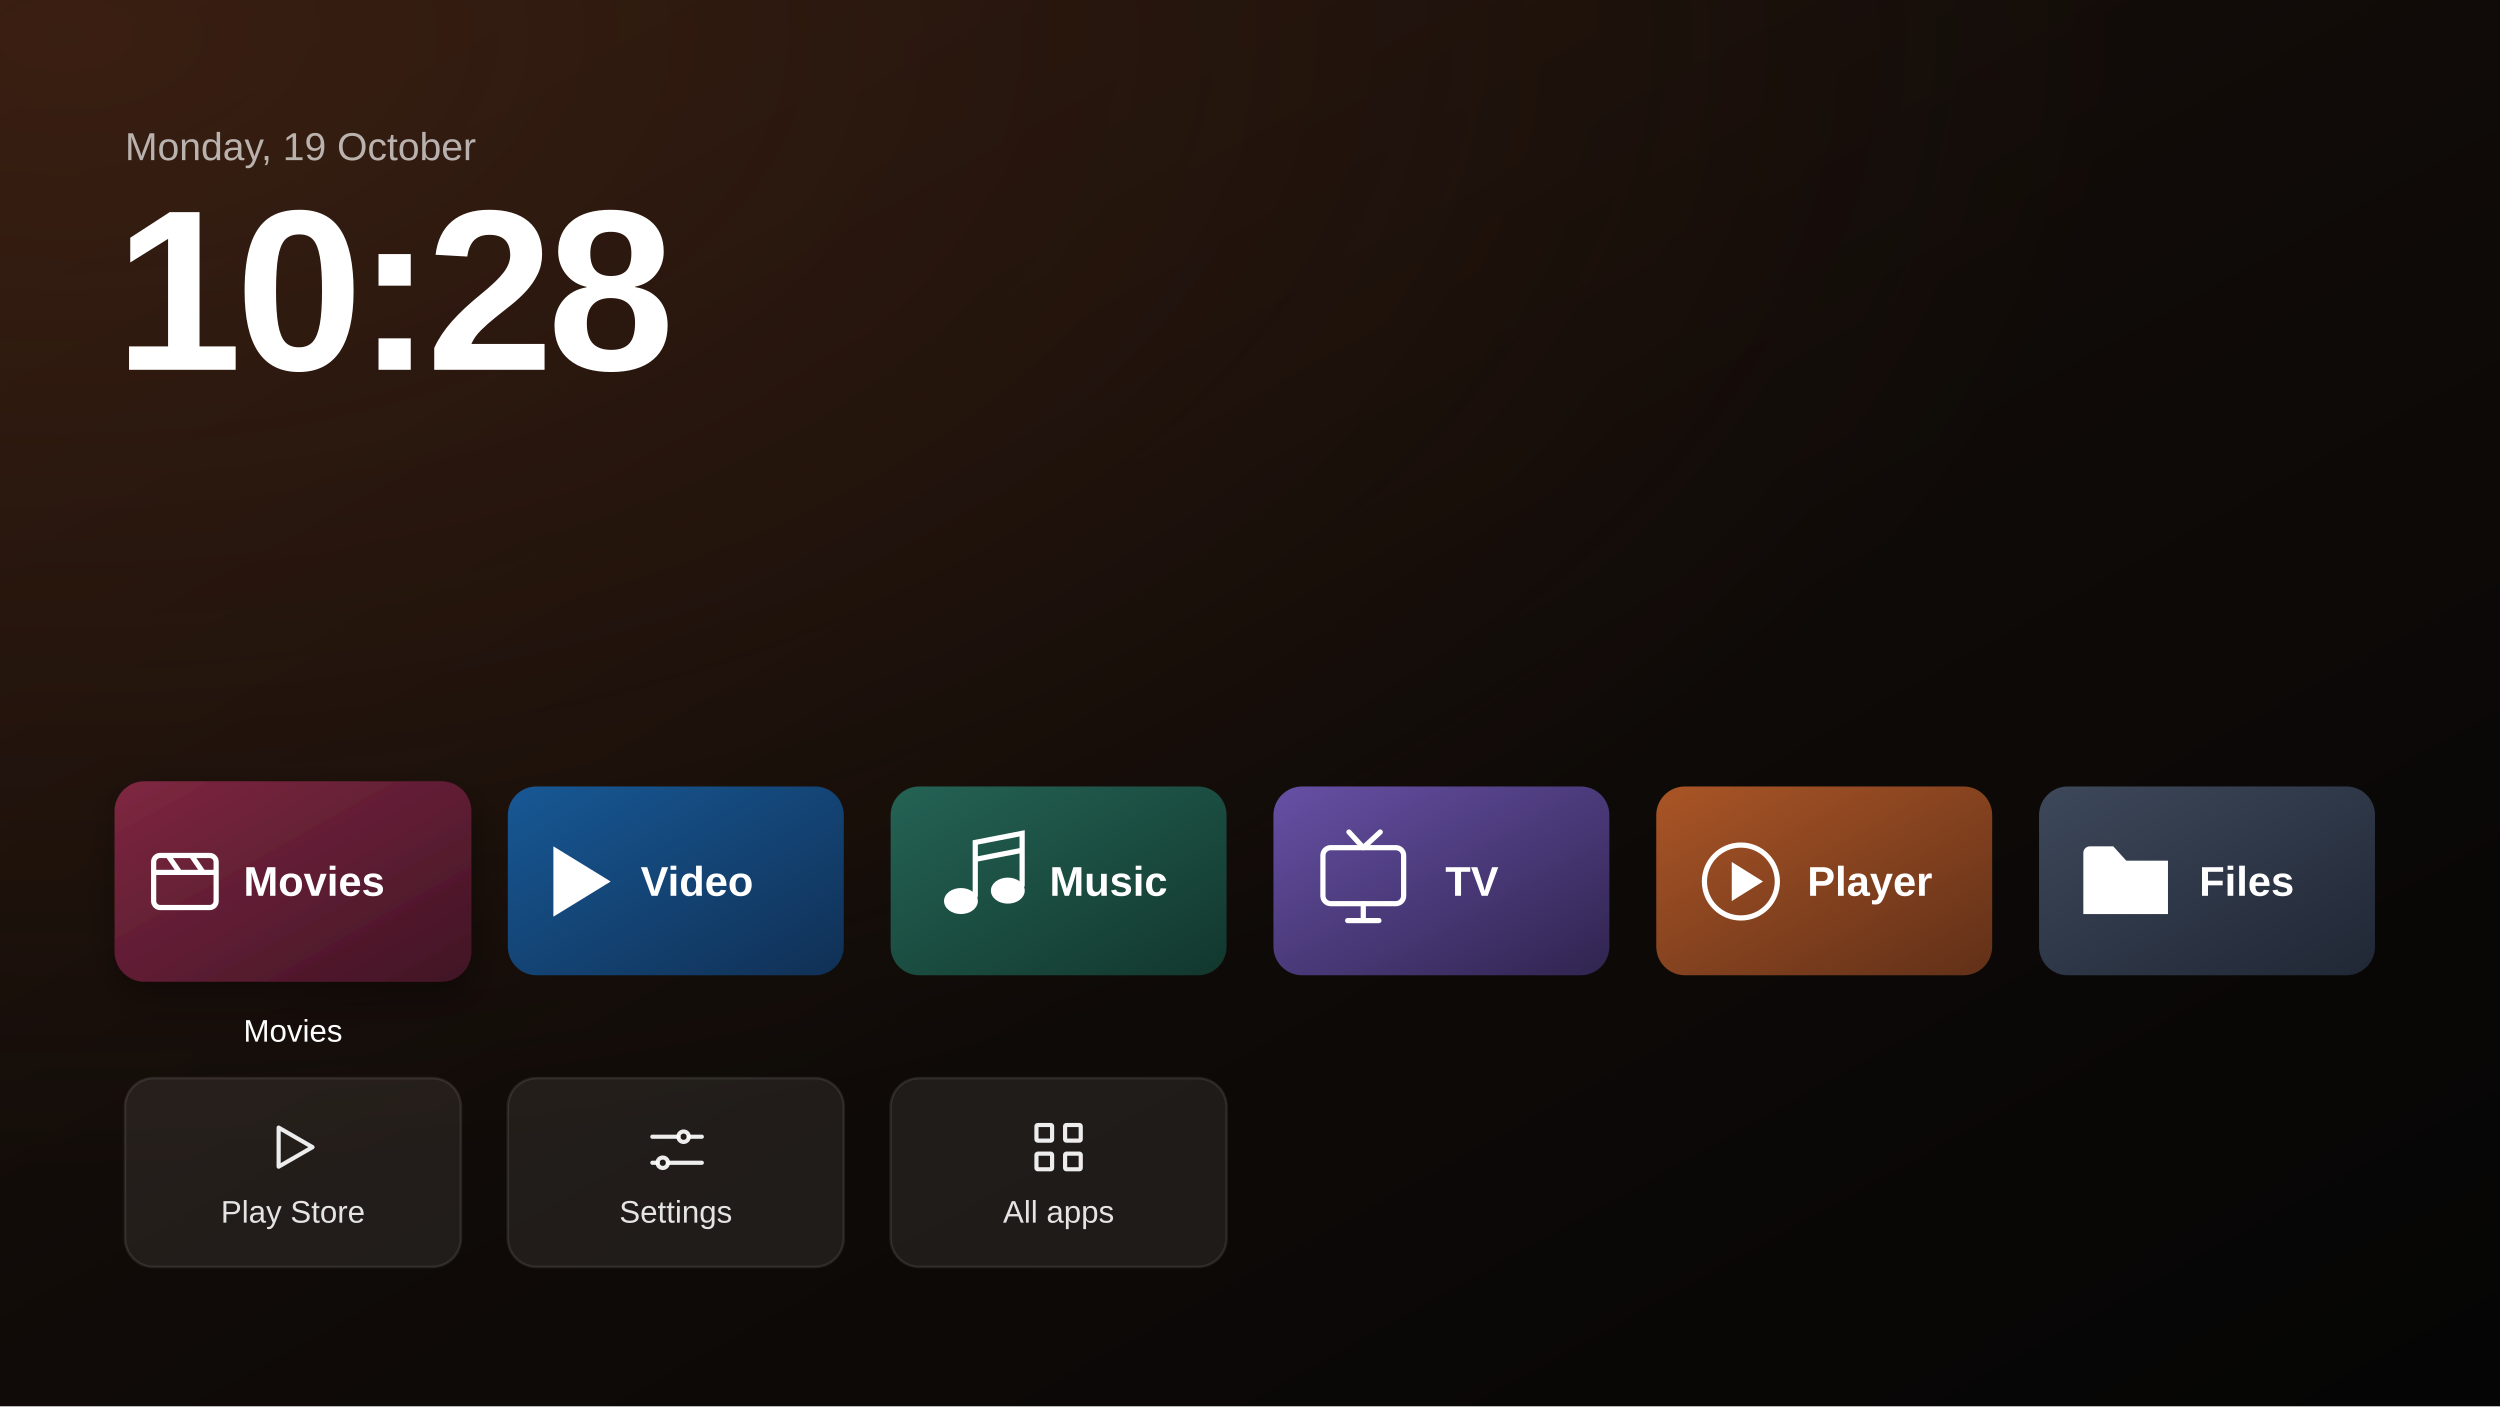
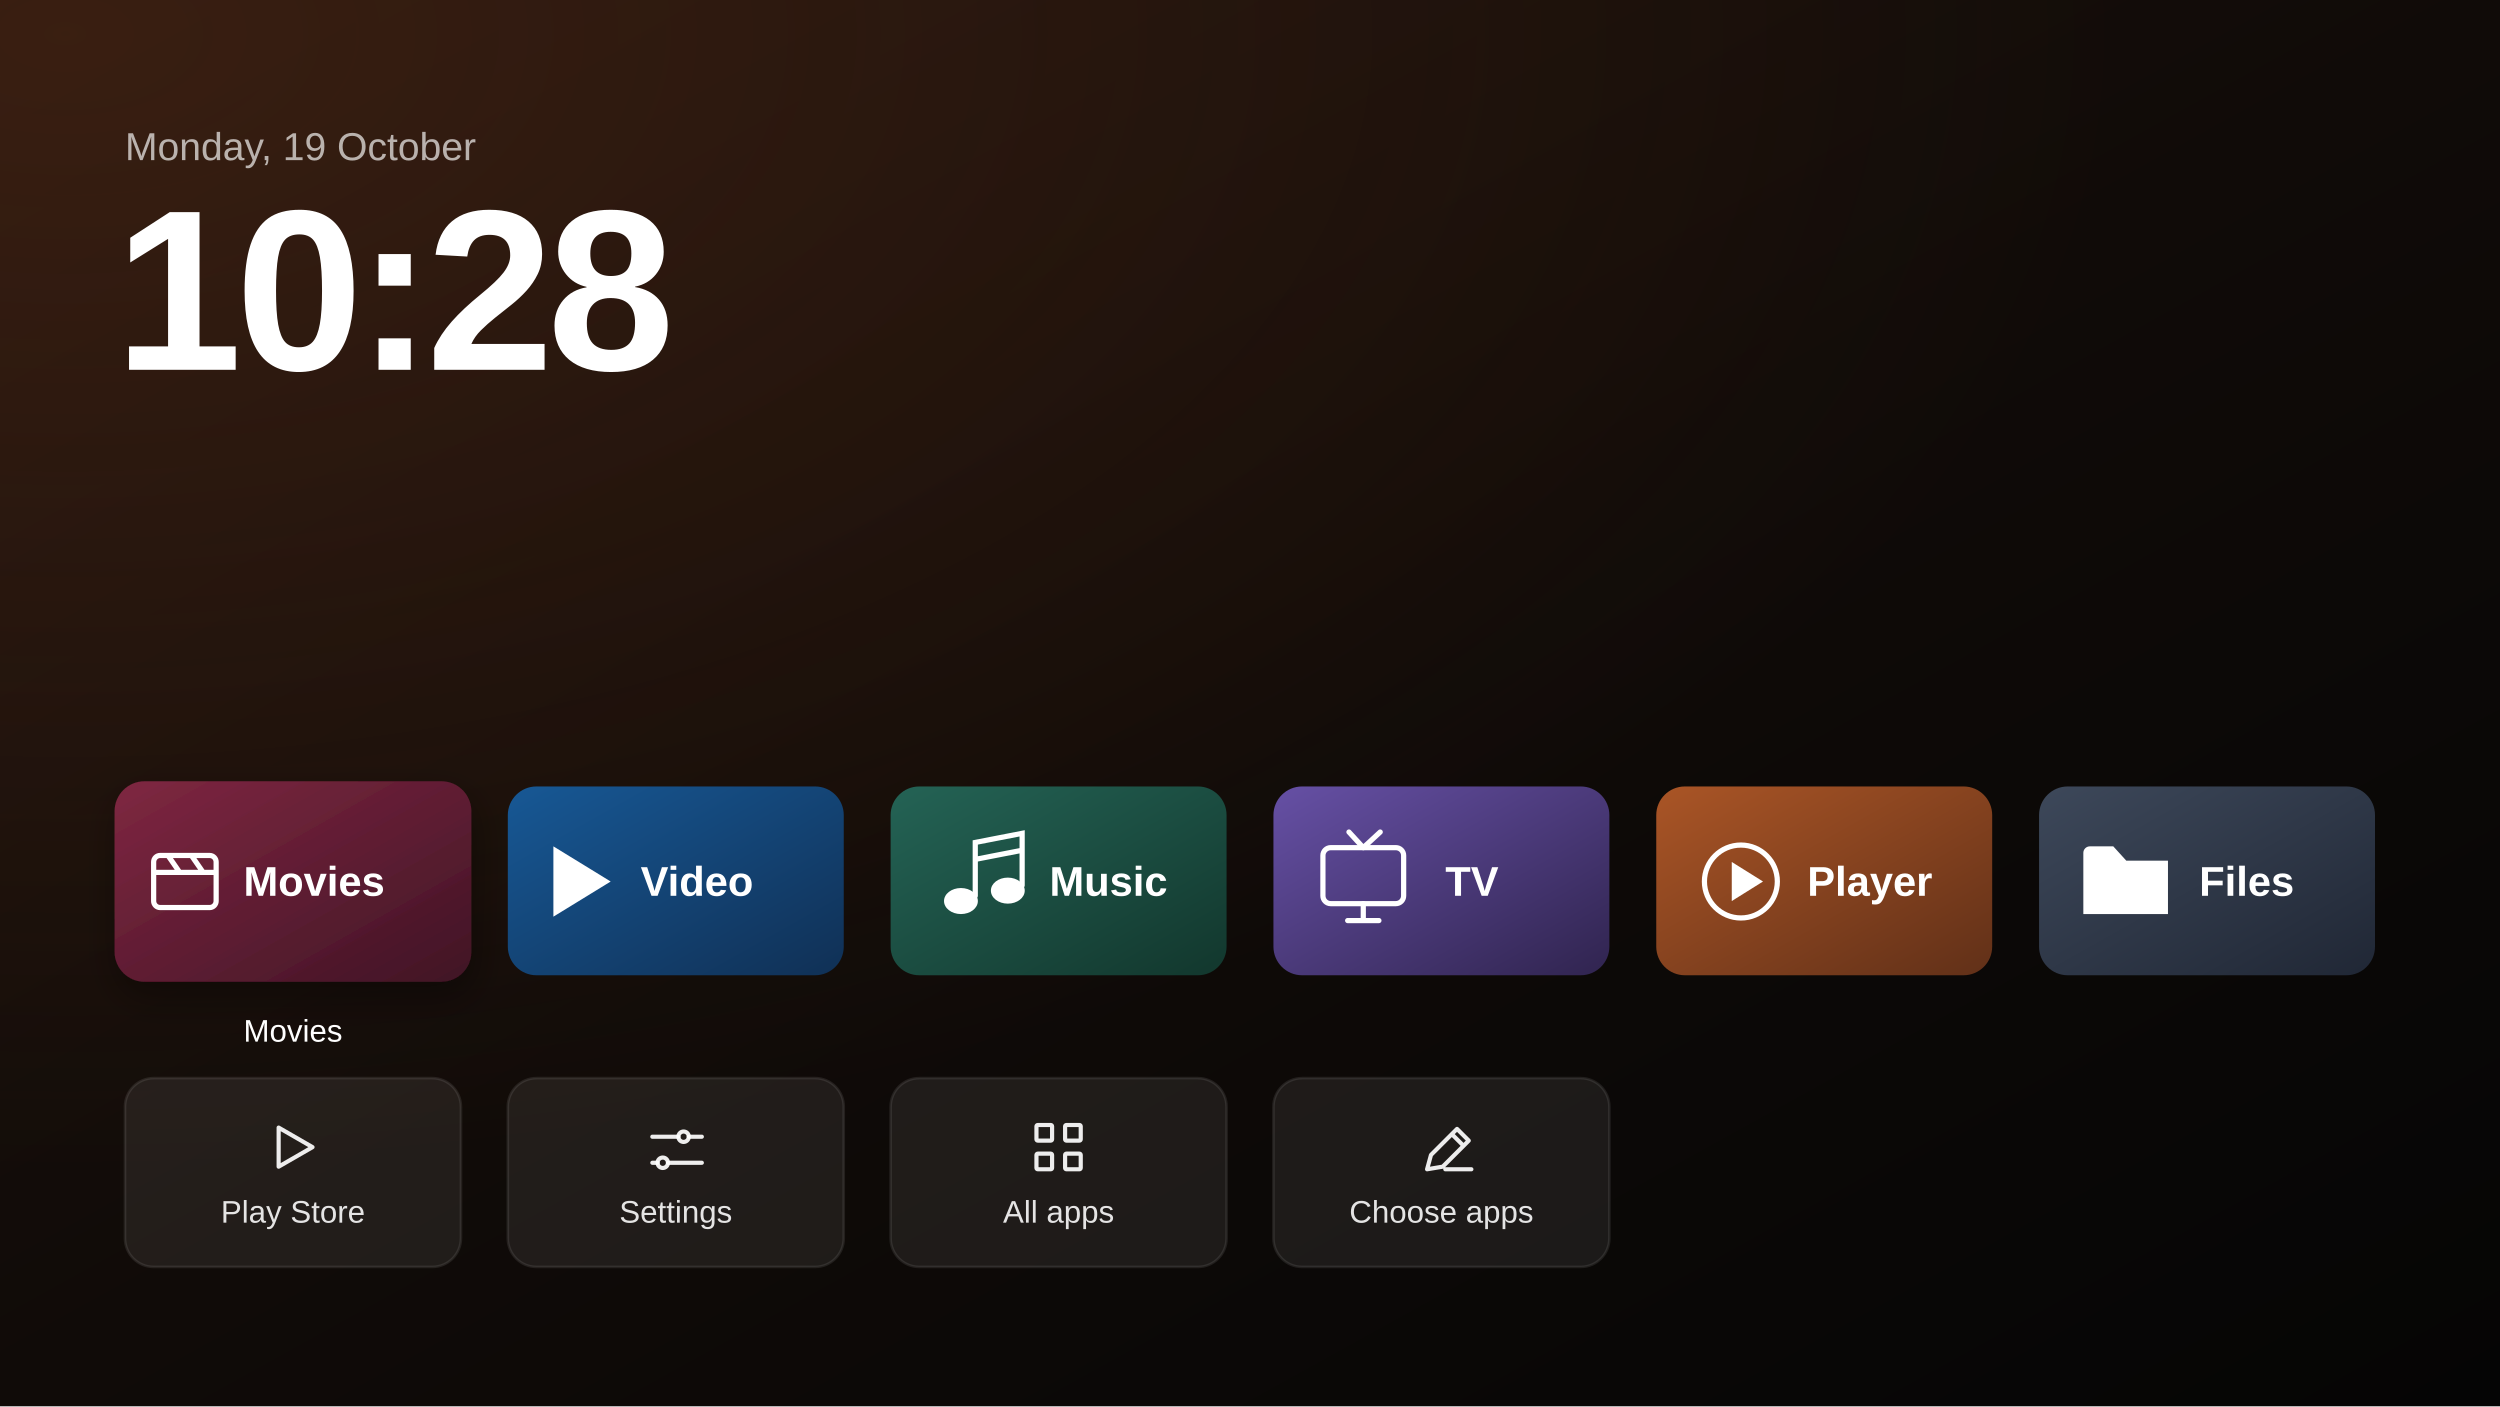
<svg xmlns="http://www.w3.org/2000/svg" width="1920" height="1080" viewBox="0 0 1920 1080" role="img" aria-labelledby="title description">
  <defs>
    <linearGradient id="background" x2="1" y2="1">
      <stop stop-color="#20140e" />
      <stop offset=".5" stop-color="#100b08" />
      <stop offset="1" stop-color="#050505" />
    </linearGradient>
    <radialGradient id="warm" cx=".03" cy=".02" r=".82">
      <stop stop-color="#6c3419" stop-opacity=".34" />
      <stop offset="1" stop-color="#6c3419" stop-opacity="0" />
    </radialGradient>
    <linearGradient id="movies" x2="1" y2="1">
      <stop stop-color="#7f2741" />
      <stop offset="1" stop-color="#401425" />
    </linearGradient>
    <linearGradient id="video" x2="1" y2="1">
      <stop stop-color="#175895" />
      <stop offset="1" stop-color="#103055" />
    </linearGradient>
    <linearGradient id="music" x2="1" y2="1">
      <stop stop-color="#246355" />
      <stop offset="1" stop-color="#12372d" />
    </linearGradient>
    <linearGradient id="tv" x2="1" y2="1">
      <stop stop-color="#6650a5" />
      <stop offset="1" stop-color="#30244f" />
    </linearGradient>
    <linearGradient id="player" x2="1" y2="1">
      <stop stop-color="#aa5526" />
      <stop offset="1" stop-color="#613018" />
    </linearGradient>
    <linearGradient id="files" x2="1" y2="1">
      <stop stop-color="#3d485a" />
      <stop offset="1" stop-color="#202735" />
    </linearGradient>
    <filter id="shadow" x="-.3" y="-.3" width="1.6" height="1.8">
      <feDropShadow dy="12" stdDeviation="14" flood-opacity=".35" />
    </filter>
  </defs>
  <rect width="1920" height="1080" fill="url(#background)" />
  <rect width="1920" height="1080" fill="url(#warm)" />
  <g fill="#fff" font-family="Arial, Helvetica, sans-serif">
    <text x="96" y="123" font-size="30" fill-opacity=".66">Monday, 19 October</text>
    <text x="88" y="284" font-size="176" font-weight="600" letter-spacing="-5">10:28</text>
    <g transform="translate(88 600)" filter="url(#shadow)">
      <rect width="274" height="154" rx="23" fill="url(#movies)" />
      <g transform="translate(30 49)" fill="none" stroke="#fff" stroke-width="4" stroke-linejoin="round">
        <rect width="48" height="40" y="8" rx="5" />
        <path d="M0 21h48M11 8l9 13M29 8l9 13" />
      </g>
      <text x="99" y="88" font-size="32" font-weight="600">Movies</text>
    </g>
    <g transform="translate(390 604)">
      <rect width="258" height="145" rx="22" fill="url(#video)" />
      <path d="M35 46v54l44-27z" fill="#fff" />
      <text x="102" y="84" font-size="32" font-weight="600">Video</text>
    </g>
    <g transform="translate(684 604)">
      <rect width="258" height="145" rx="22" fill="url(#music)" />
      <path d="M65 84V43l36-7v40M65 56l36-7" fill="none" stroke="#fff" stroke-width="4" stroke-linecap="round" />
      <ellipse cx="54" cy="88" rx="13" ry="10" fill="#fff" />
      <ellipse cx="90" cy="80" rx="13" ry="10" fill="#fff" />
      <text x="122" y="84" font-size="32" font-weight="600">Music</text>
    </g>
    <g transform="translate(978 604)">
      <rect width="258" height="145" rx="22" fill="url(#tv)" />
      <g fill="none" stroke="#fff" stroke-width="4" stroke-linecap="round" stroke-linejoin="round">
        <rect x="38" y="47" width="62" height="43" rx="6" />
        <path d="M57 103h24M69 90v13M58 35l11 12 13-12" />
      </g>
      <text x="132" y="84" font-size="32" font-weight="600">TV</text>
    </g>
    <g transform="translate(1272 604)">
      <rect width="258" height="145" rx="22" fill="url(#player)" />
      <circle cx="65" cy="73" r="28" fill="none" stroke="#fff" stroke-width="4" />
      <path d="M58 58v30l24-15z" fill="#fff" />
      <text x="116" y="84" font-size="32" font-weight="600">Player</text>
    </g>
    <g transform="translate(1566 604)">
      <rect width="258" height="145" rx="22" fill="url(#files)" />
      <path d="M34 51a5 5 0 0 1 5-5h18l10 11h32v41H34z" fill="#fff" />
      <text x="123" y="84" font-size="32" font-weight="600">Files</text>
    </g>
    <text x="225" y="800" text-anchor="middle" font-size="24">Movies</text>
    <g fill="#fff" fill-opacity=".075" stroke="#fff" stroke-opacity=".09" stroke-width="2">
      <rect x="96" y="828" width="258" height="145" rx="22" />
      <rect x="390" y="828" width="258" height="145" rx="22" />
      <rect x="684" y="828" width="258" height="145" rx="22" />
+       <rect x="978" y="828" width="258" height="145" rx="22" />
    </g>
    <g fill="none" stroke="#fff" stroke-opacity=".92" stroke-width="3.2" stroke-linecap="round" stroke-linejoin="round">
      <path d="M214 866v30l26-15z" />
      <path d="M501 873h20m8 0h10M501 893h4m8 0h26" />
      <circle cx="525" cy="873" r="4" />
      <circle cx="509" cy="893" r="4" />
      <rect x="796" y="864" width="12" height="12" rx="1" />
      <rect x="818" y="864" width="12" height="12" rx="1" />
      <rect x="796" y="886" width="12" height="12" rx="1" />
      <rect x="818" y="886" width="12" height="12" rx="1" />
+       <path d="M1096 898l3-11 20-20 9 9-20 20zM1115 871l9 9M1110 898h20" />
    </g>
    <g font-size="24" text-anchor="middle" fill-opacity=".88">
      <text x="225" y="939">Play Store</text>
      <text x="519" y="939">Settings</text>
      <text x="813" y="939">All apps</text>
+       <text x="1107" y="939">Choose apps</text>
    </g>
  </g>
</svg>
